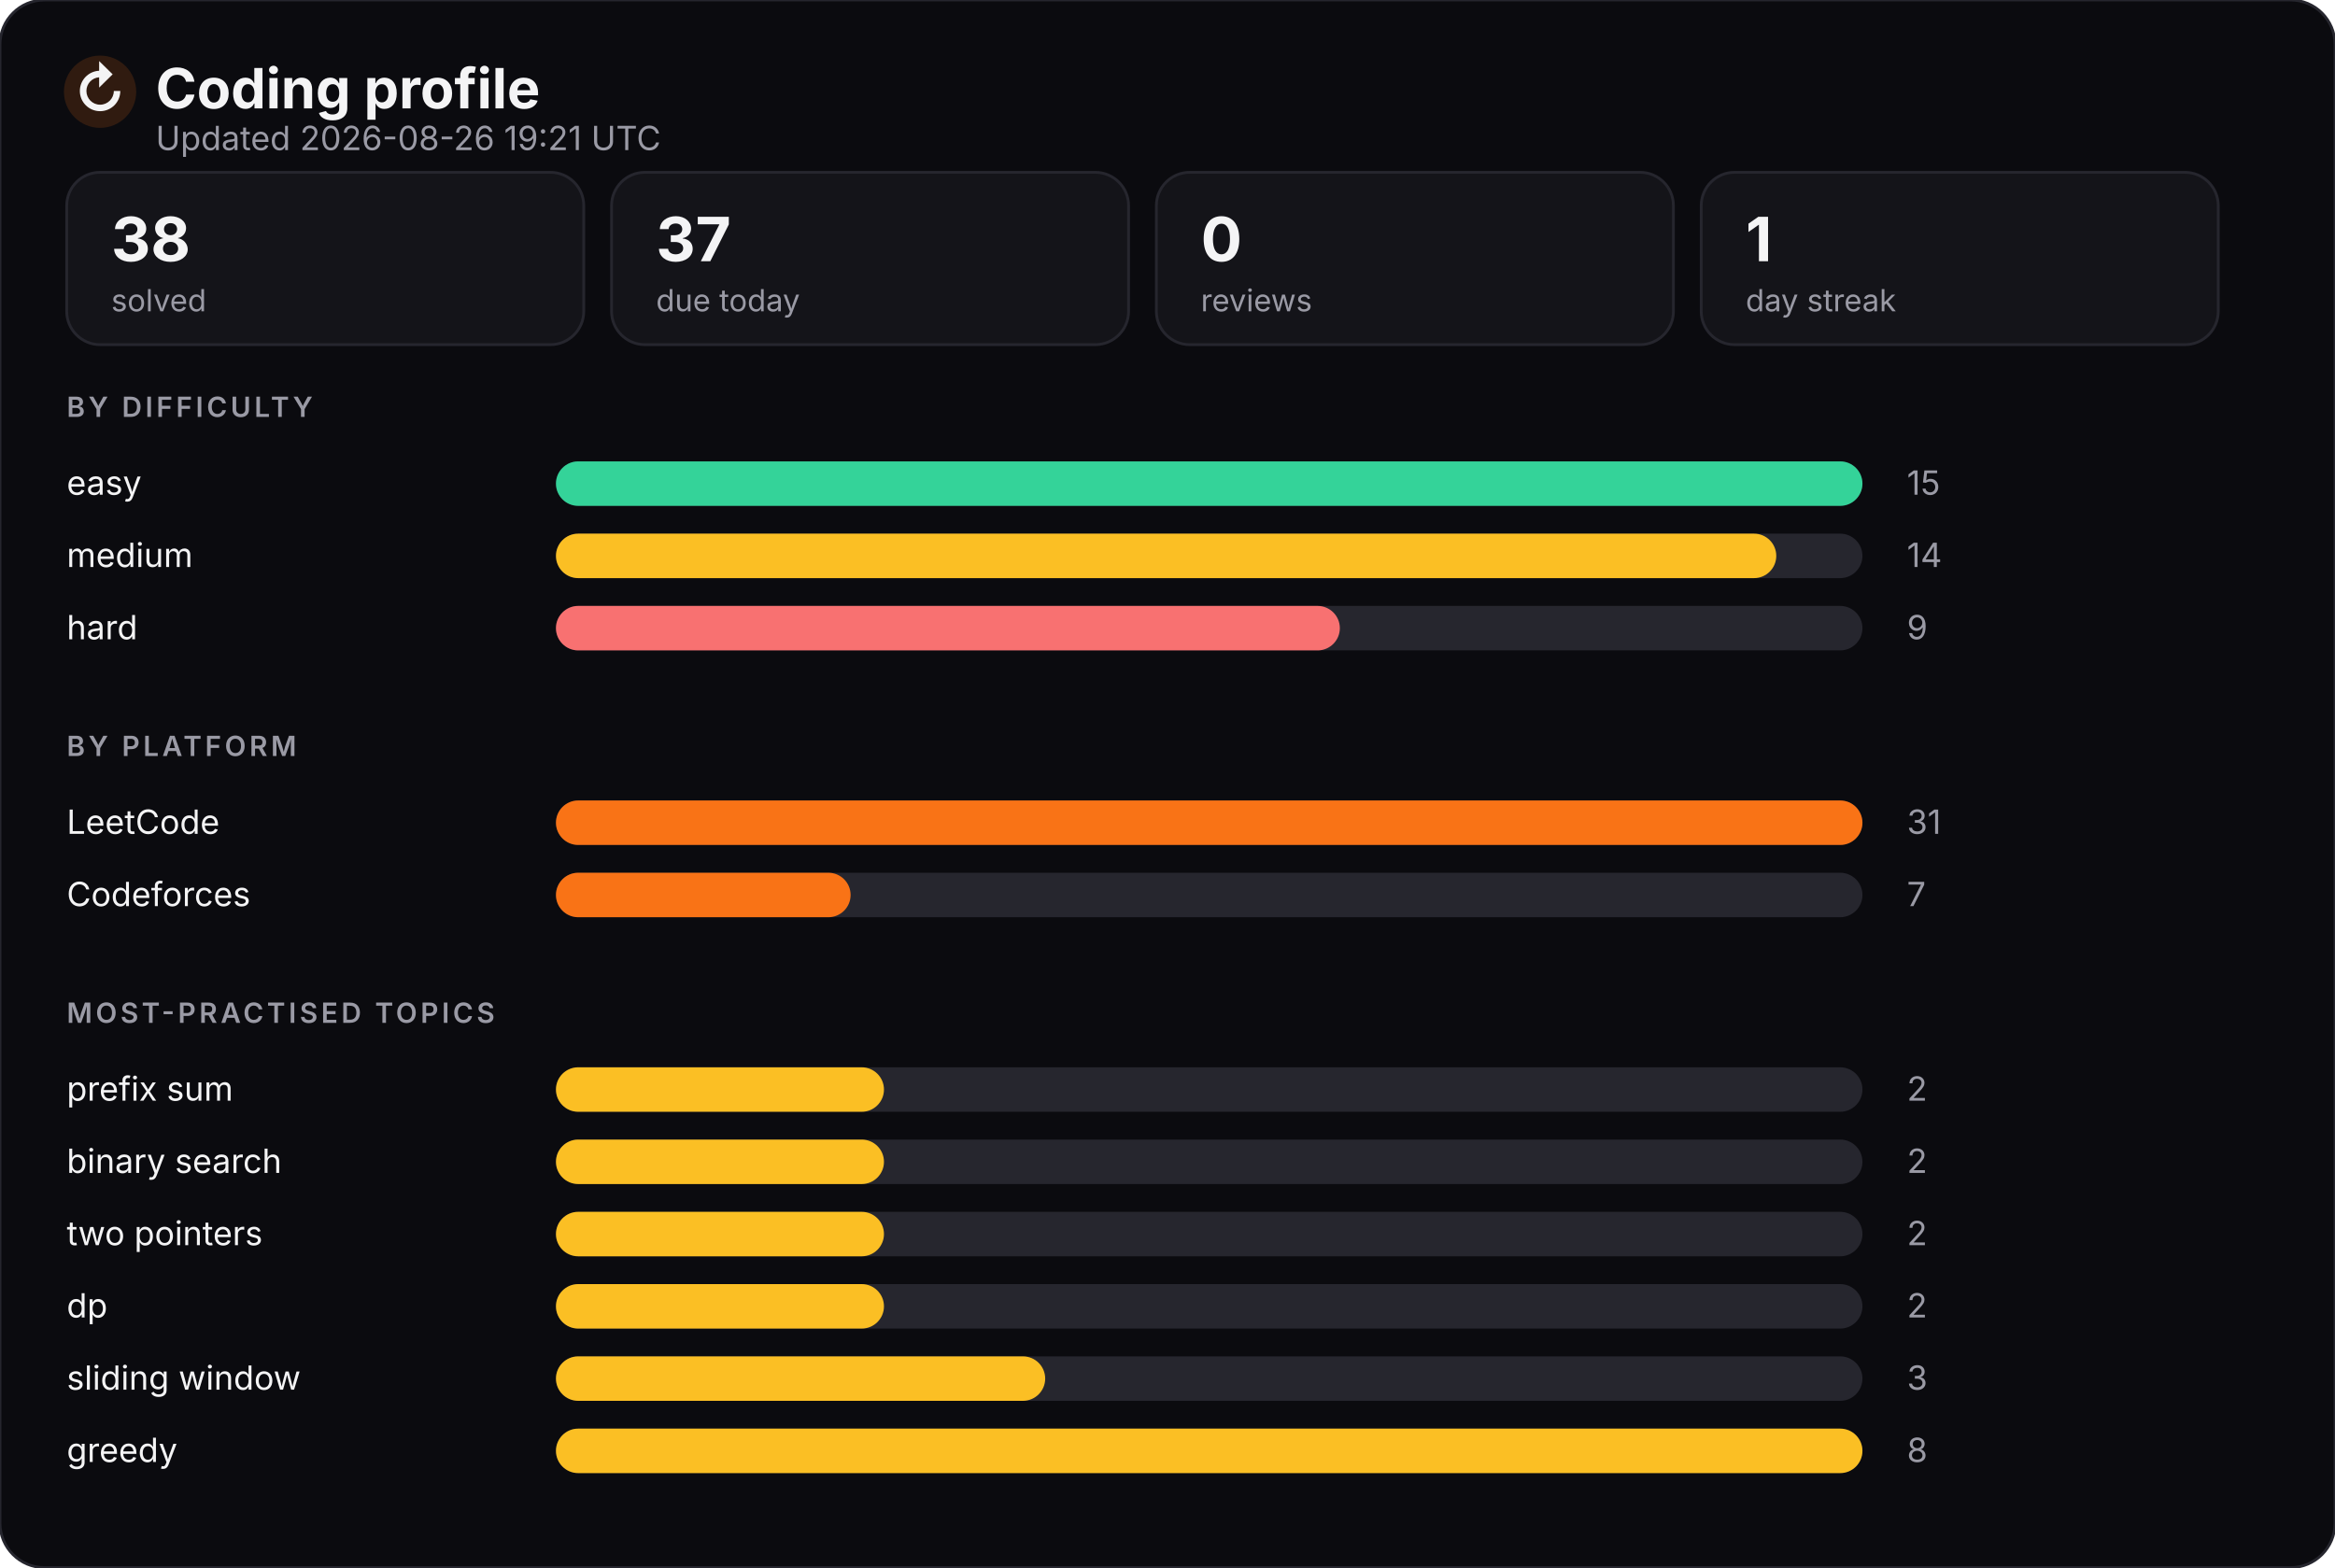
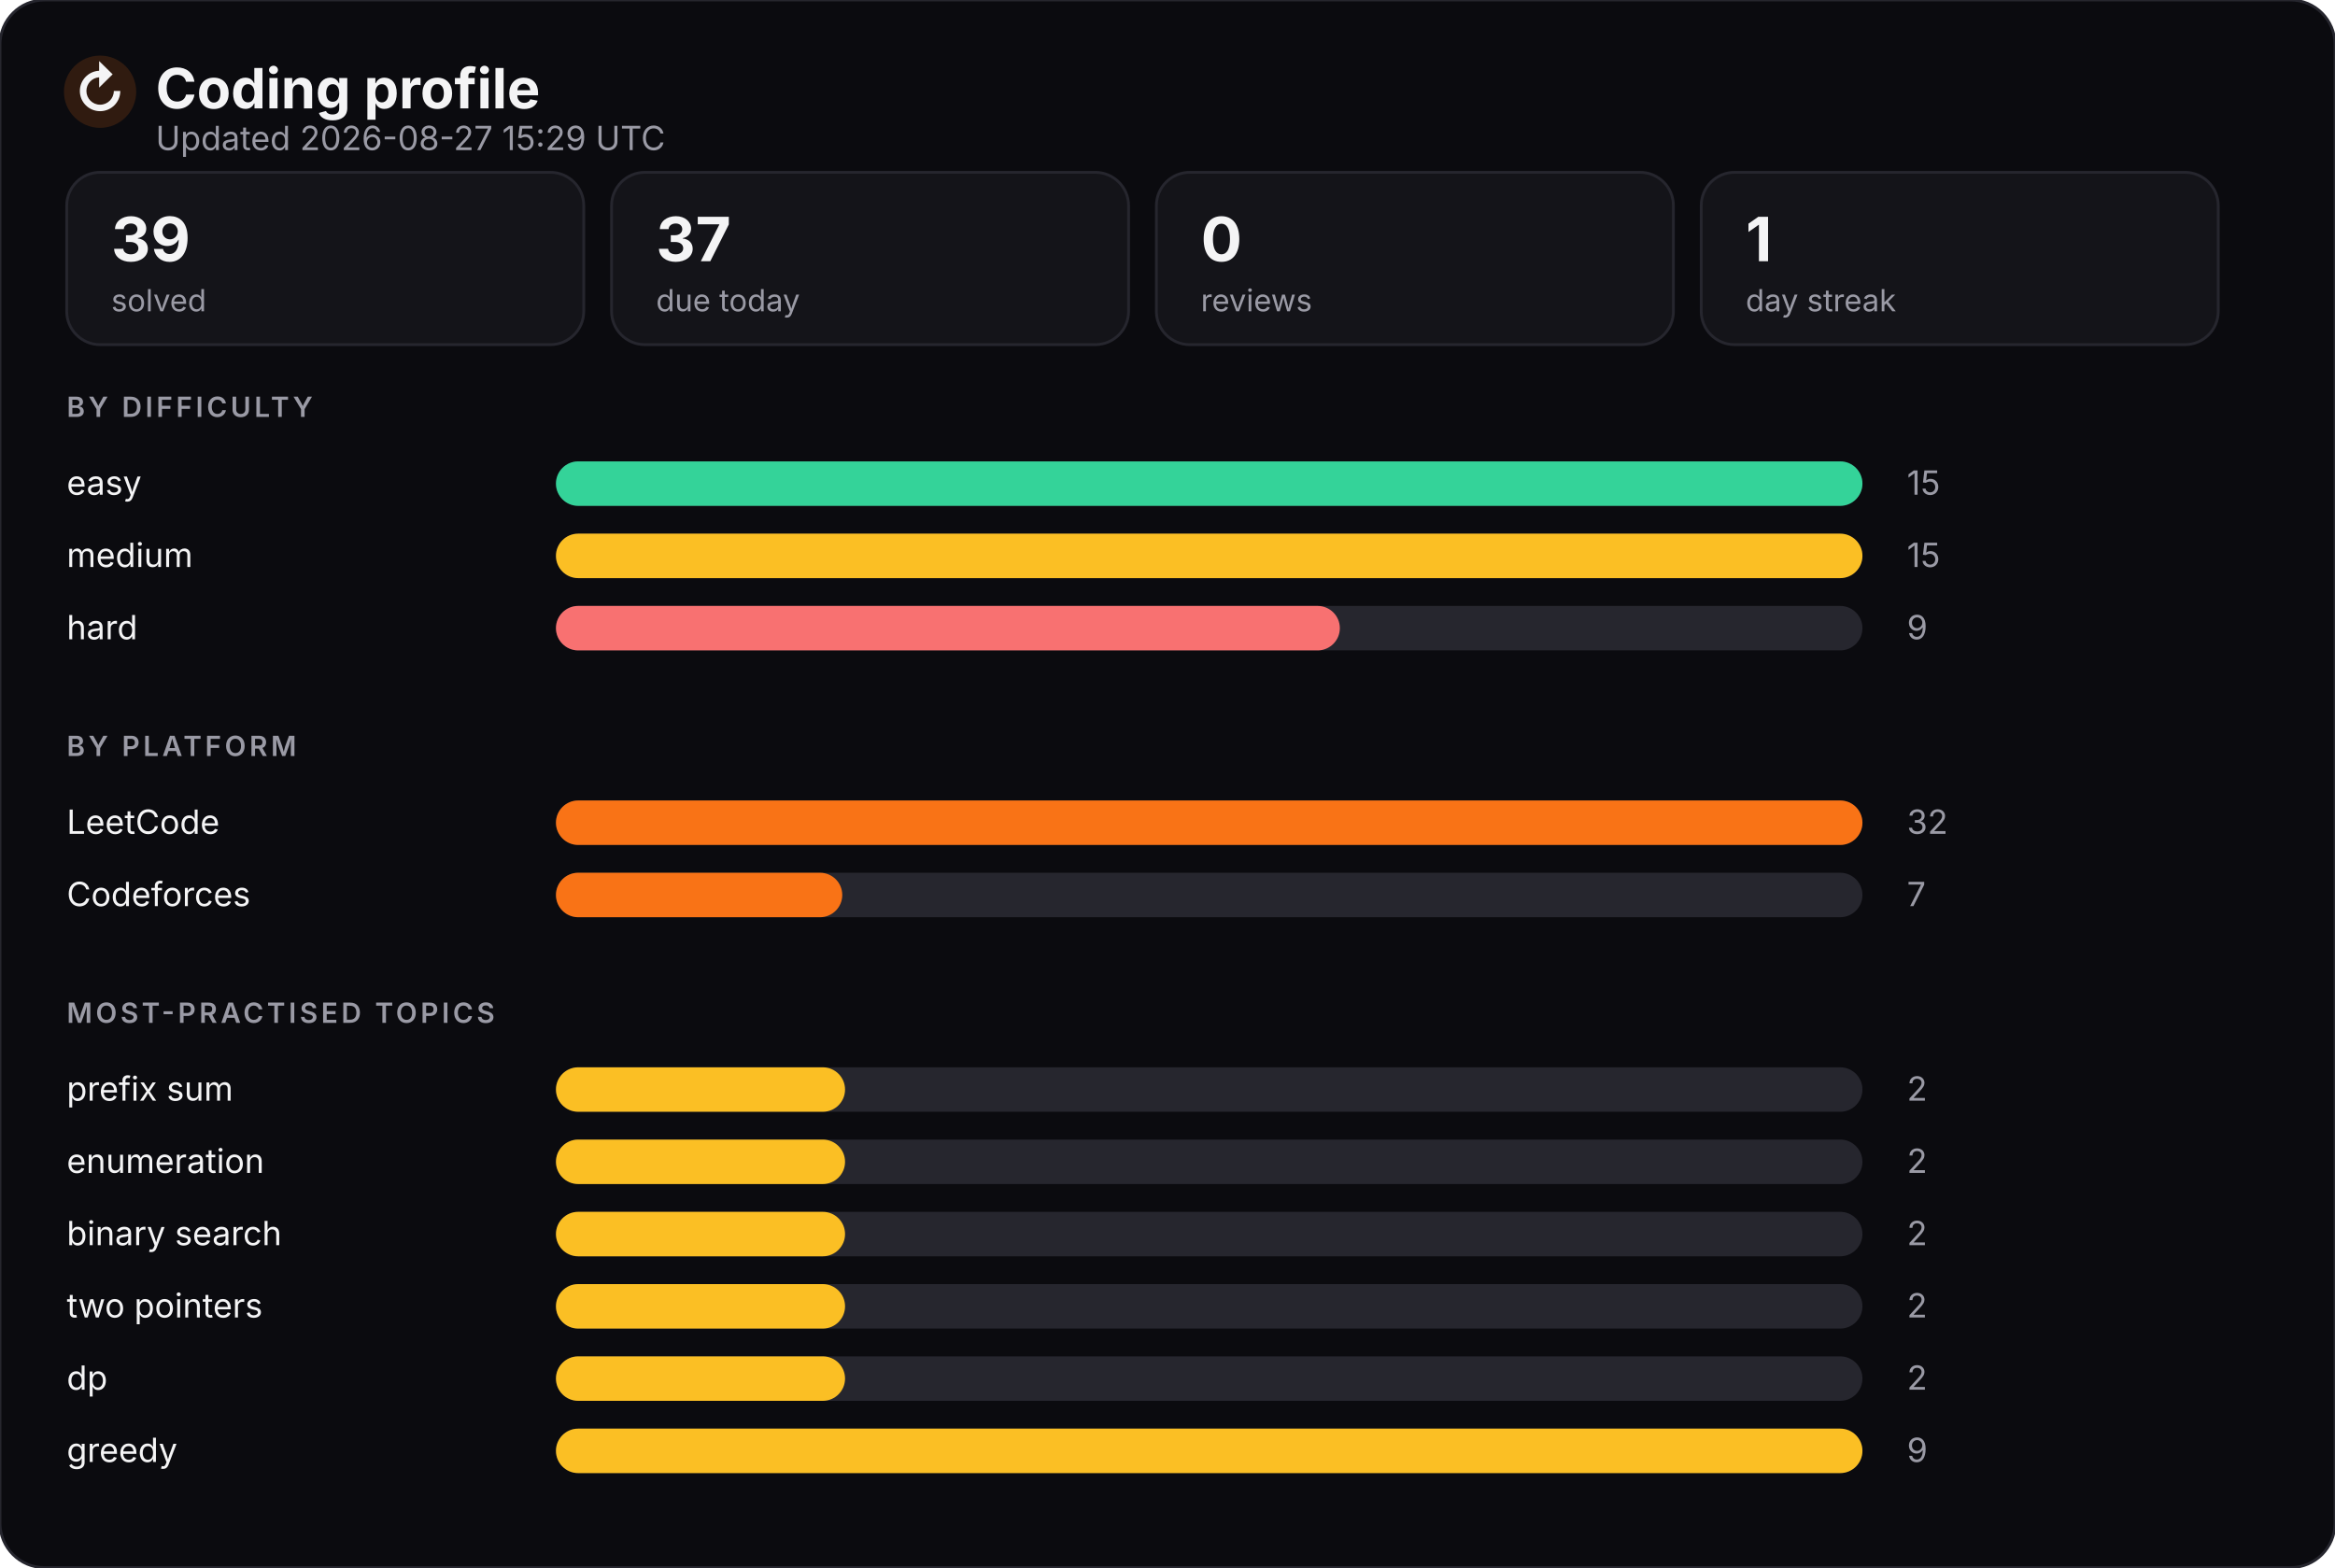
<svg xmlns="http://www.w3.org/2000/svg" width="840" height="564" viewBox="0 0 840 564" role="img" aria-label="Coding profile">
  <style>
    text { font-family: -apple-system, BlinkMacSystemFont, "Segoe UI", Inter, sans-serif; }
    .title { fill: #f4f4f5; font-size: 20px; font-weight: 700; }
    .subtitle { fill: #9a9aa5; font-size: 12px; }
    .section { fill: #9a9aa5; font-size: 10px; letter-spacing: 0.12em; font-weight: 600; }
    .label { fill: #f4f4f5; font-size: 12px; }
    .value { fill: #9a9aa5; font-size: 12px; }
    .tileValue { fill: #f4f4f5; font-size: 22px; font-weight: 700; }
    .tileLabel { fill: #9a9aa5; font-size: 11px; }

    .bar { transform-origin: 200px center; animation: grow 900ms cubic-bezier(.2,.8,.2,1) both; }
    .tile { animation: rise 600ms cubic-bezier(.2,.8,.2,1) both; }
    @keyframes grow { from { transform: scaleX(0); } to { transform: scaleX(1); } }
    @keyframes rise { from { opacity: 0; transform: translateY(6px); } to { opacity: 1; transform: none; } }
    @media (prefers-reduced-motion: reduce) {
      .bar, .tile { animation: none; }
    }
  </style>
  <rect width="840" height="564" rx="16" fill="#0b0b0f" stroke="#26262e" />
  <circle cx="36" cy="33" r="13" fill="#f97316" opacity="0.16" />
  <text x="36" y="40" class="title" fill="#f97316" text-anchor="middle">↻</text>
  <text x="56" y="39" class="title">Coding profile</text>
-   <text x="56" y="54" class="subtitle">Updated 2026-08-26 19:21 UTC</text>
+   <text x="56" y="54" class="subtitle">Updated 2026-08-27 15:29 UTC</text>
  <g class="tile" style="animation-delay:0s">
    <rect x="24" y="62" width="186" height="62" rx="12" fill="#141419" stroke="#26262e" />
-     <text x="40" y="94" class="tileValue">38</text>
+     <text x="40" y="94" class="tileValue">39</text>
    <text x="40" y="112" class="tileLabel">solved</text>
  </g>
  <g class="tile" style="animation-delay:0.06s">
    <rect x="220" y="62" width="186" height="62" rx="12" fill="#141419" stroke="#26262e" />
    <text x="236" y="94" class="tileValue">37</text>
    <text x="236" y="112" class="tileLabel">due today</text>
  </g>
  <g class="tile" style="animation-delay:0.12s">
    <rect x="416" y="62" width="186" height="62" rx="12" fill="#141419" stroke="#26262e" />
    <text x="432" y="94" class="tileValue">0</text>
    <text x="432" y="112" class="tileLabel">reviews</text>
  </g>
  <g class="tile" style="animation-delay:0.18s">
    <rect x="612" y="62" width="186" height="62" rx="12" fill="#141419" stroke="#26262e" />
    <text x="628" y="94" class="tileValue">1</text>
    <text x="628" y="112" class="tileLabel">day streak</text>
  </g>
  <text x="24" y="150" class="section">BY DIFFICULTY</text>
  <text x="24" y="178" class="label">easy</text>
  <rect x="200" y="166" width="470" height="16" rx="8" fill="#26262e" />
  <rect x="200" y="166" width="470" height="16" rx="8" fill="#34d399" class="bar" style="animation-delay:0s" />
  <text x="686" y="178" class="value">15</text>
  <text x="24" y="204" class="label">medium</text>
  <rect x="200" y="192" width="470" height="16" rx="8" fill="#26262e" />
-   <rect x="200" y="192" width="439" height="16" rx="8" fill="#fbbf24" class="bar" style="animation-delay:0.08s" />
-   <text x="686" y="204" class="value">14</text>
+   <rect x="200" y="192" width="470" height="16" rx="8" fill="#fbbf24" class="bar" style="animation-delay:0.08s" />
+   <text x="686" y="204" class="value">15</text>
  <text x="24" y="230" class="label">hard</text>
  <rect x="200" y="218" width="470" height="16" rx="8" fill="#26262e" />
  <rect x="200" y="218" width="282" height="16" rx="8" fill="#f87171" class="bar" style="animation-delay:0.16s" />
  <text x="686" y="230" class="value">9</text>
  <text x="24" y="272" class="section">BY PLATFORM</text>
  <text x="24" y="300" class="label">LeetCode</text>
  <rect x="200" y="288" width="470" height="16" rx="8" fill="#26262e" />
  <rect x="200" y="288" width="470" height="16" rx="8" fill="#f97316" class="bar" style="animation-delay:0.24s" />
-   <text x="686" y="300" class="value">31</text>
+   <text x="686" y="300" class="value">32</text>
  <text x="24" y="326" class="label">Codeforces</text>
  <rect x="200" y="314" width="470" height="16" rx="8" fill="#26262e" />
-   <rect x="200" y="314" width="106" height="16" rx="8" fill="#f97316" class="bar" style="animation-delay:0.32s" />
+   <rect x="200" y="314" width="103" height="16" rx="8" fill="#f97316" class="bar" style="animation-delay:0.32s" />
  <text x="686" y="326" class="value">7</text>
  <text x="24" y="368" class="section">MOST-PRACTISED TOPICS</text>
  <text x="24" y="396" class="label">prefix sum</text>
  <rect x="200" y="384" width="470" height="16" rx="8" fill="#26262e" />
-   <rect x="200" y="384" width="118" height="16" rx="8" fill="#fbbf24" class="bar" style="animation-delay:0.4s" />
+   <rect x="200" y="384" width="104" height="16" rx="8" fill="#fbbf24" class="bar" style="animation-delay:0.4s" />
  <text x="686" y="396" class="value">2</text>
-   <text x="24" y="422" class="label">binary search</text>
+   <text x="24" y="422" class="label">enumeration</text>
  <rect x="200" y="410" width="470" height="16" rx="8" fill="#26262e" />
-   <rect x="200" y="410" width="118" height="16" rx="8" fill="#fbbf24" class="bar" style="animation-delay:0.48s" />
+   <rect x="200" y="410" width="104" height="16" rx="8" fill="#fbbf24" class="bar" style="animation-delay:0.48s" />
  <text x="686" y="422" class="value">2</text>
-   <text x="24" y="448" class="label">two pointers</text>
+   <text x="24" y="448" class="label">binary search</text>
  <rect x="200" y="436" width="470" height="16" rx="8" fill="#26262e" />
-   <rect x="200" y="436" width="118" height="16" rx="8" fill="#fbbf24" class="bar" style="animation-delay:0.56s" />
+   <rect x="200" y="436" width="104" height="16" rx="8" fill="#fbbf24" class="bar" style="animation-delay:0.56s" />
  <text x="686" y="448" class="value">2</text>
-   <text x="24" y="474" class="label">dp</text>
+   <text x="24" y="474" class="label">two pointers</text>
  <rect x="200" y="462" width="470" height="16" rx="8" fill="#26262e" />
-   <rect x="200" y="462" width="118" height="16" rx="8" fill="#fbbf24" class="bar" style="animation-delay:0.64s" />
+   <rect x="200" y="462" width="104" height="16" rx="8" fill="#fbbf24" class="bar" style="animation-delay:0.64s" />
  <text x="686" y="474" class="value">2</text>
-   <text x="24" y="500" class="label">sliding window</text>
+   <text x="24" y="500" class="label">dp</text>
  <rect x="200" y="488" width="470" height="16" rx="8" fill="#26262e" />
-   <rect x="200" y="488" width="176" height="16" rx="8" fill="#fbbf24" class="bar" style="animation-delay:0.72s" />
-   <text x="686" y="500" class="value">3</text>
+   <rect x="200" y="488" width="104" height="16" rx="8" fill="#fbbf24" class="bar" style="animation-delay:0.72s" />
+   <text x="686" y="500" class="value">2</text>
  <text x="24" y="526" class="label">greedy</text>
  <rect x="200" y="514" width="470" height="16" rx="8" fill="#26262e" />
  <rect x="200" y="514" width="470" height="16" rx="8" fill="#fbbf24" class="bar" style="animation-delay:0.8s" />
-   <text x="686" y="526" class="value">8</text>
+   <text x="686" y="526" class="value">9</text>
</svg>
